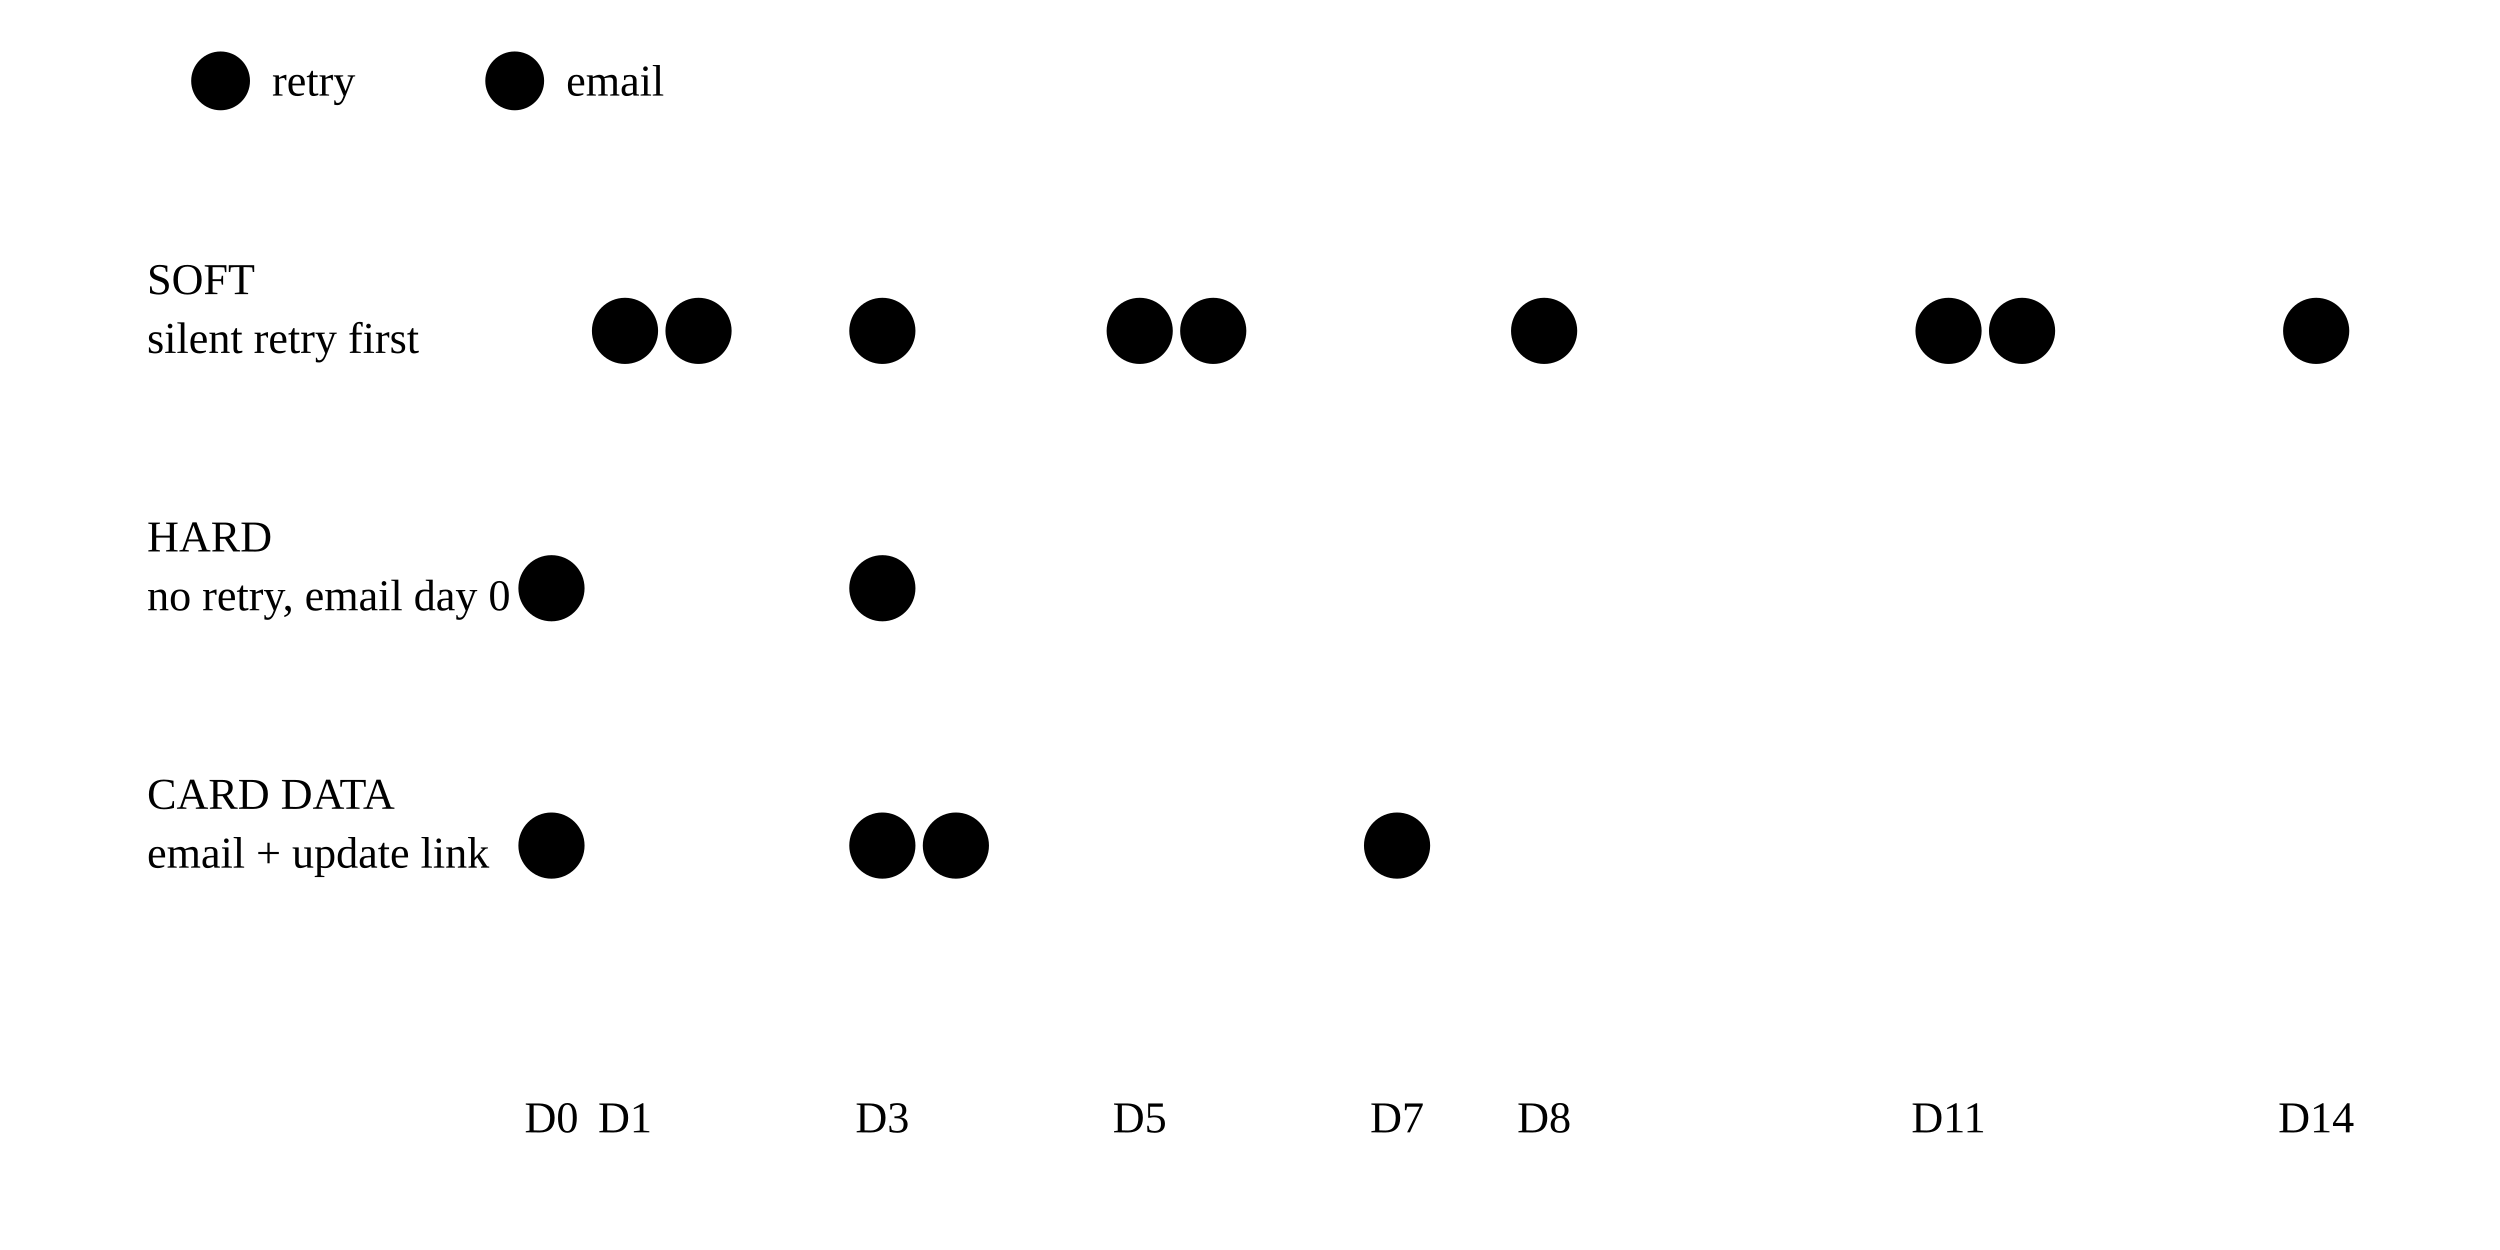
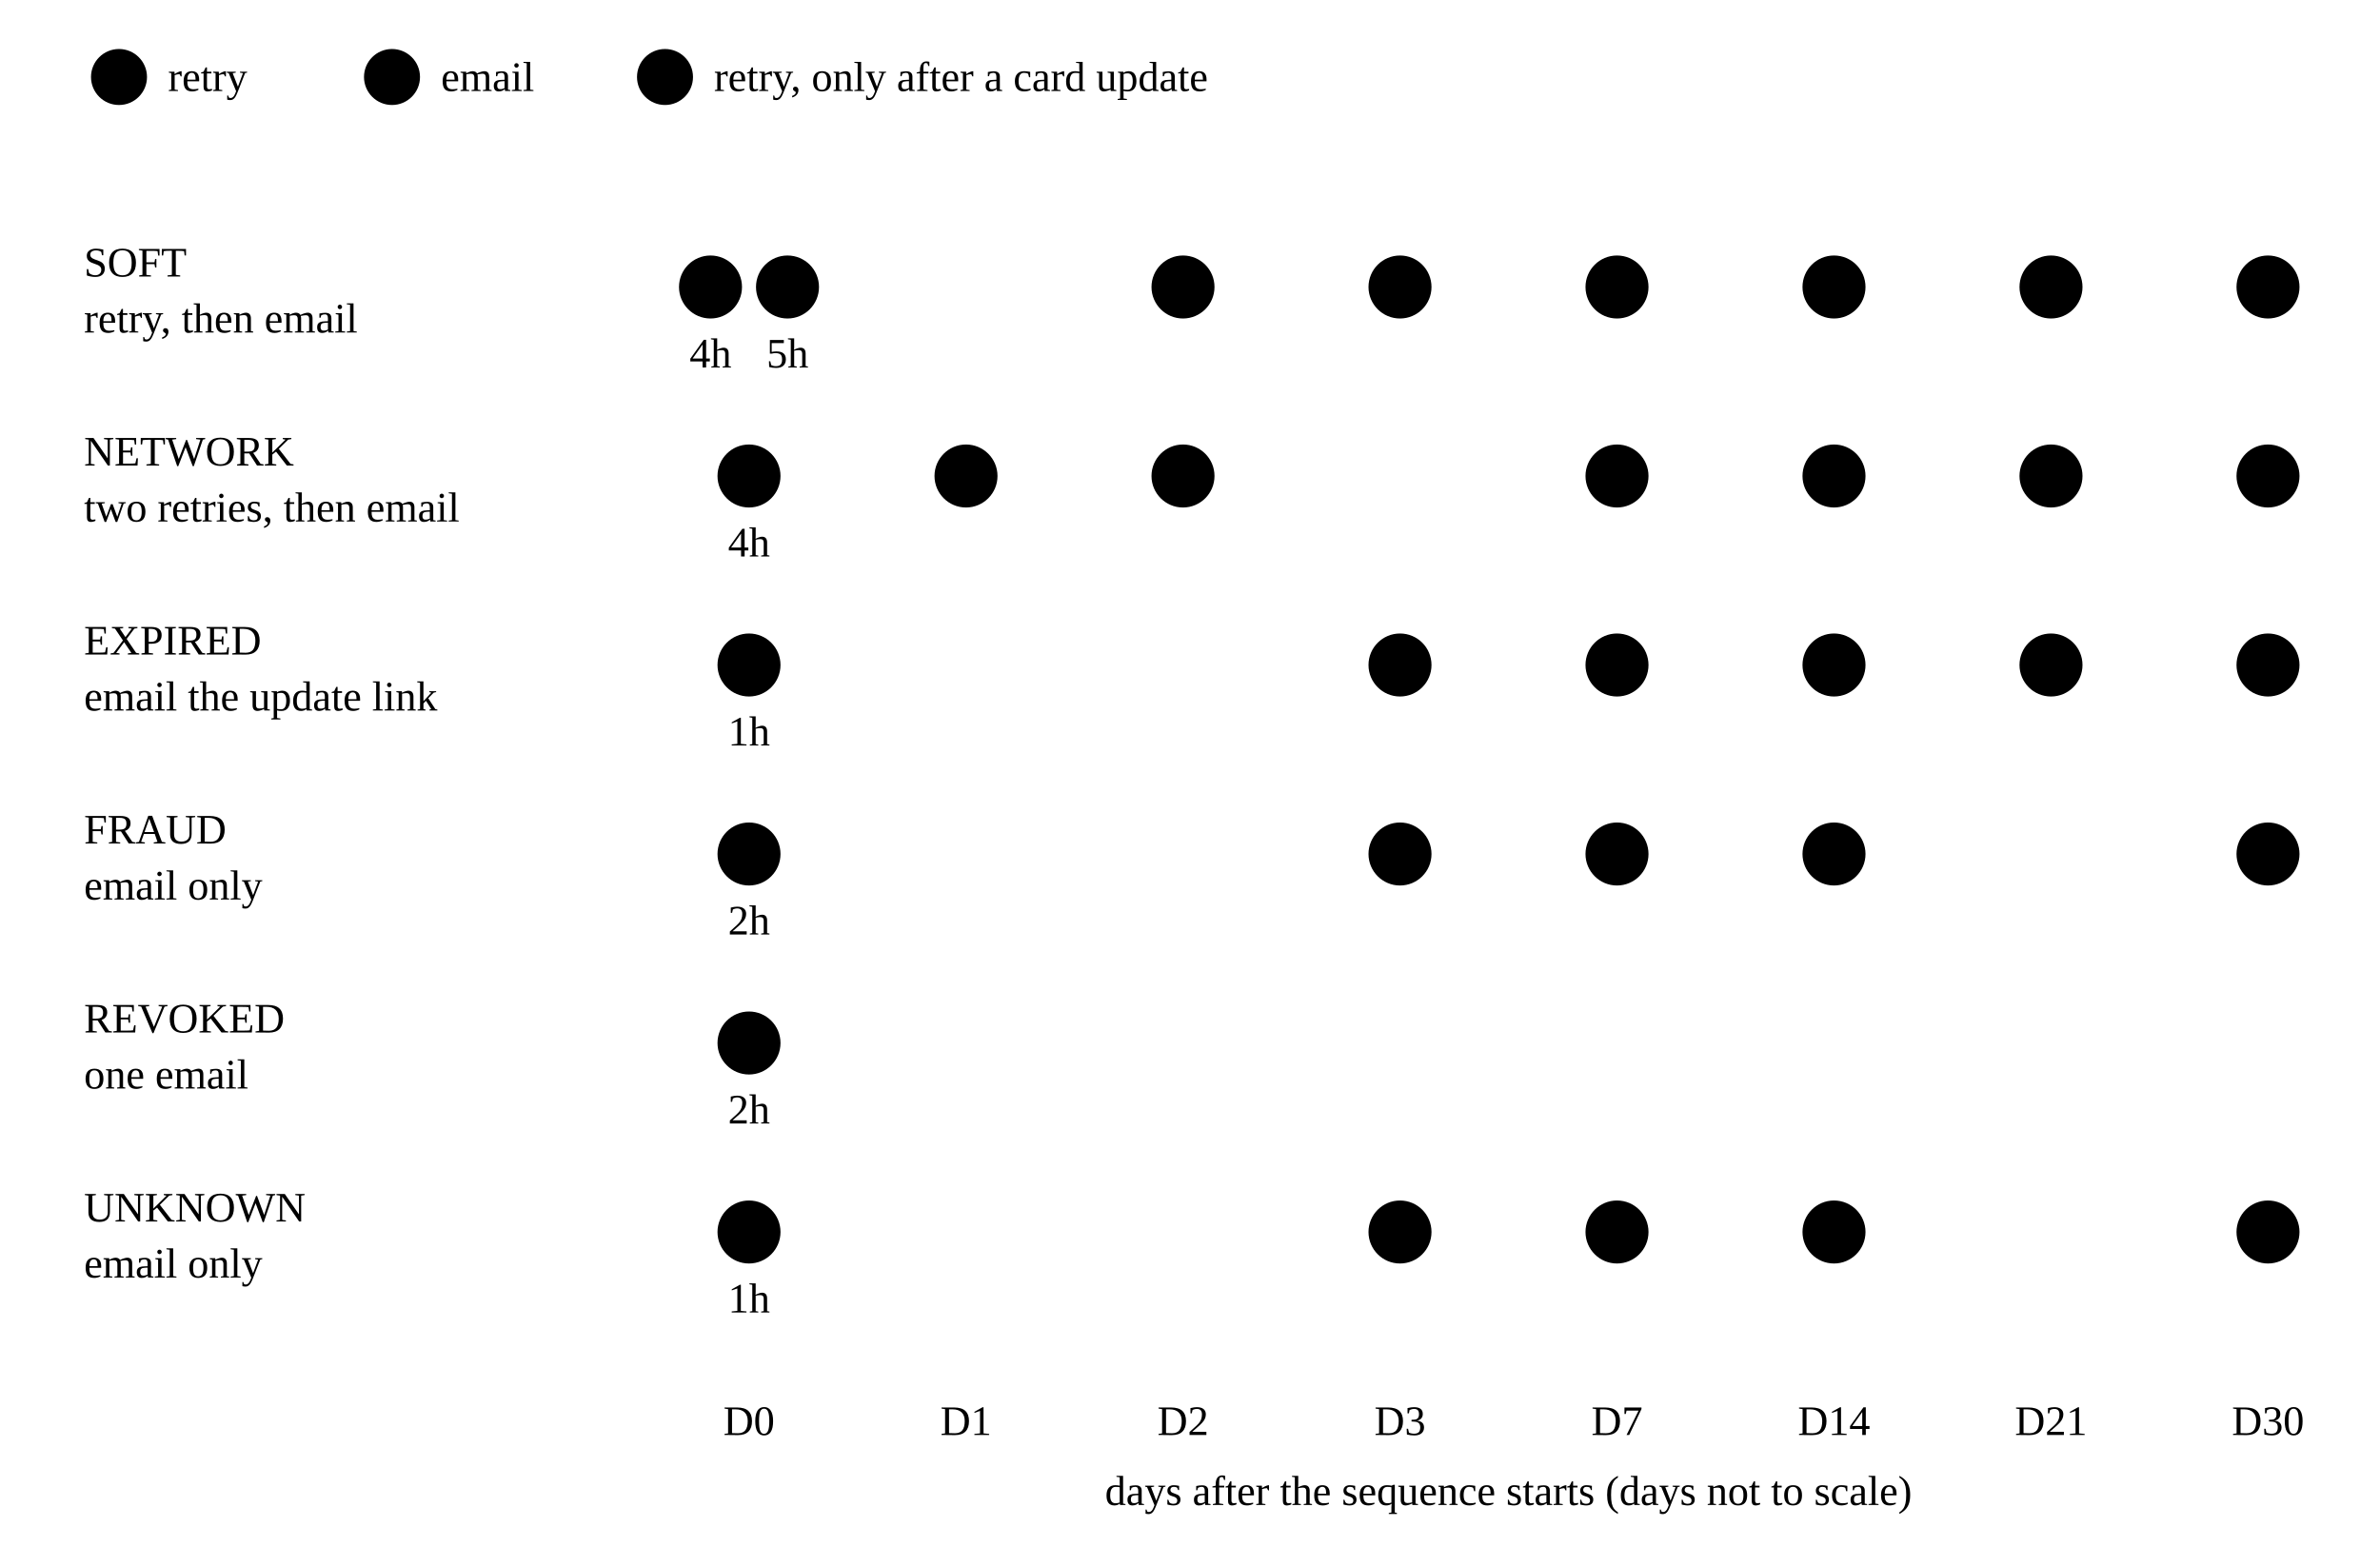
- <svg xmlns="http://www.w3.org/2000/svg" width="680" height="340" viewBox="0 0 680 340">
-   <circle cx="60" cy="22" r="8" class="node-accent" />
-   <g class="ln accent" transform="translate(54.0 16.0) scale(0.5)">
-     <path d="M19 12a7 7 0 1 1-2-4.9" />
-     <path d="M18 3v5h-5" />
+ <svg xmlns="http://www.w3.org/2000/svg" width="680" height="442" viewBox="0 0 680 442">
+   <defs>
+     <symbol id="tl-retry" viewBox="0 0 24 24">
+       <path d="M19 12a7 7 0 1 1-2-4.9" />
+       <path d="M18 3v5h-5" />
+     </symbol>
+     <symbol id="tl-email" viewBox="0 0 24 24">
+       <rect x="2" y="5" width="20" height="14" rx="2" />
+       <path d="M2 7l10 7l10-7" />
+     </symbol>
+   </defs>
+   <circle cx="34" cy="22" r="8" class="node-accent" />
+   <use href="#tl-retry" x="28" y="16" width="12" height="12" class="ln accent" />
+   <text x="48" y="26" class="label-secondary">retry</text>
+   <circle cx="112" cy="22" r="8" class="node-info" />
+   <use href="#tl-email" x="106" y="16" width="12" height="12" class="ln info" />
+   <text x="126" y="26" class="label-secondary">email</text>
+   <circle cx="190" cy="22" r="8" class="node-accent" stroke-dasharray="3 2" />
+   <use href="#tl-retry" x="184" y="16" width="12" height="12" class="ln accent" />
+   <text x="204" y="26" class="label-secondary">retry, only after a card update</text>
+   <text x="24" y="79" class="header accent">SOFT</text>
+   <text x="24" y="95" class="label-secondary">retry, then email</text>
+   <path d="M200 82H662" class="lane" />
+   <g data-category="soft">
+     <g data-hours="4">
+       <circle cx="203" cy="82" r="9" class="node-accent" />
+       <use href="#tl-retry" x="197" y="76" width="12" height="12" class="ln accent" />
+       <text x="203" y="105" class="label-secondary" text-anchor="middle">4h</text>
+     </g>
+     <g data-hours="5">
+       <circle cx="225" cy="82" r="9" class="node-info" />
+       <use href="#tl-email" x="219" y="76" width="12" height="12" class="ln info" />
+       <text x="225" y="105" class="label-secondary" text-anchor="middle">5h</text>
+     </g>
+     <g data-hours="48">
+       <circle cx="338" cy="82" r="9" class="node-accent" />
+       <use href="#tl-retry" x="332" y="76" width="12" height="12" class="ln accent" />
+     </g>
+     <g data-hours="72">
+       <circle cx="400" cy="82" r="9" class="node-info" />
+       <use href="#tl-email" x="394" y="76" width="12" height="12" class="ln info" />
+     </g>
+     <g data-hours="168">
+       <circle cx="462" cy="82" r="9" class="node-info" />
+       <use href="#tl-email" x="456" y="76" width="12" height="12" class="ln info" />
+     </g>
+     <g data-hours="336">
+       <circle cx="524" cy="82" r="9" class="node-info" />
+       <use href="#tl-email" x="518" y="76" width="12" height="12" class="ln info" />
+     </g>
+     <g data-hours="504">
+       <circle cx="586" cy="82" r="9" class="node-accent" />
+       <use href="#tl-retry" x="580" y="76" width="12" height="12" class="ln accent" />
+     </g>
+     <g data-hours="720">
+       <circle cx="648" cy="82" r="9" class="node-info" />
+       <use href="#tl-email" x="642" y="76" width="12" height="12" class="ln info" />
+     </g>
  </g>
-   <text x="74" y="26" class="label-secondary">retry</text>
-   <circle cx="140" cy="22" r="8" class="node-info" />
-   <g class="ln info" transform="translate(134.0 16.0) scale(0.5)">
-     <rect x="2" y="5" width="20" height="14" rx="2" />
-     <path d="M2 7l10 7l10-7" />
+   <text x="24" y="133" class="header accent">NETWORK</text>
+   <text x="24" y="149" class="label-secondary">two retries, then email</text>
+   <path d="M200 136H662" class="lane" />
+   <g data-category="network">
+     <g data-hours="4">
+       <circle cx="214" cy="136" r="9" class="node-accent" />
+       <use href="#tl-retry" x="208" y="130" width="12" height="12" class="ln accent" />
+       <text x="214" y="159" class="label-secondary" text-anchor="middle">4h</text>
+     </g>
+     <g data-hours="24">
+       <circle cx="276" cy="136" r="9" class="node-accent" />
+       <use href="#tl-retry" x="270" y="130" width="12" height="12" class="ln accent" />
+     </g>
+     <g data-hours="48">
+       <circle cx="338" cy="136" r="9" class="node-info" />
+       <use href="#tl-email" x="332" y="130" width="12" height="12" class="ln info" />
+     </g>
+     <g data-hours="168">
+       <circle cx="462" cy="136" r="9" class="node-info" />
+       <use href="#tl-email" x="456" y="130" width="12" height="12" class="ln info" />
+     </g>
+     <g data-hours="336">
+       <circle cx="524" cy="136" r="9" class="node-info" />
+       <use href="#tl-email" x="518" y="130" width="12" height="12" class="ln info" />
+     </g>
+     <g data-hours="504">
+       <circle cx="586" cy="136" r="9" class="node-accent" />
+       <use href="#tl-retry" x="580" y="130" width="12" height="12" class="ln accent" />
+     </g>
+     <g data-hours="720">
+       <circle cx="648" cy="136" r="9" class="node-info" />
+       <use href="#tl-email" x="642" y="130" width="12" height="12" class="ln info" />
+     </g>
  </g>
-   <text x="154" y="26" class="label-secondary">email</text>
-   <text x="40" y="80" class="header info">SOFT</text>
-   <text x="40" y="96" class="label-secondary">silent retry first</text>
-   <path d="M140 90h500" class="lane" />
-   <circle cx="170" cy="90" r="9" class="node-accent" />
-   <g class="ln accent" transform="translate(164.0 84.0) scale(0.5)">
-     <path d="M19 12a7 7 0 1 1-2-4.9" />
-     <path d="M18 3v5h-5" />
+   <text x="24" y="187" class="header info">EXPIRED</text>
+   <text x="24" y="203" class="label-secondary">email the update link</text>
+   <path d="M200 190H662" class="lane" />
+   <g data-category="expired">
+     <g data-hours="1">
+       <circle cx="214" cy="190" r="9" class="node-info" />
+       <use href="#tl-email" x="208" y="184" width="12" height="12" class="ln info" />
+       <text x="214" y="213" class="label-secondary" text-anchor="middle">1h</text>
+     </g>
+     <g data-hours="72">
+       <circle cx="400" cy="190" r="9" class="node-info" />
+       <use href="#tl-email" x="394" y="184" width="12" height="12" class="ln info" />
+     </g>
+     <g data-hours="168">
+       <circle cx="462" cy="190" r="9" class="node-info" />
+       <use href="#tl-email" x="456" y="184" width="12" height="12" class="ln info" />
+     </g>
+     <g data-hours="336">
+       <circle cx="524" cy="190" r="9" class="node-info" />
+       <use href="#tl-email" x="518" y="184" width="12" height="12" class="ln info" />
+     </g>
+     <g data-hours="504">
+       <circle cx="586" cy="190" r="9" class="node-accent" stroke-dasharray="3 2" />
+       <use href="#tl-retry" x="580" y="184" width="12" height="12" class="ln accent" />
+     </g>
+     <g data-hours="720">
+       <circle cx="648" cy="190" r="9" class="node-info" />
+       <use href="#tl-email" x="642" y="184" width="12" height="12" class="ln info" />
+     </g>
  </g>
-   <circle cx="190" cy="90" r="9" class="node-info" />
-   <g class="ln info" transform="translate(184.0 84.0) scale(0.5)">
-     <rect x="2" y="5" width="20" height="14" rx="2" />
-     <path d="M2 7l10 7l10-7" />
+   <text x="24" y="241" class="header warning">FRAUD</text>
+   <text x="24" y="257" class="label-secondary">email only</text>
+   <path d="M200 244H662" class="lane" />
+   <g data-category="fraud">
+     <g data-hours="2">
+       <circle cx="214" cy="244" r="9" class="node-info" />
+       <use href="#tl-email" x="208" y="238" width="12" height="12" class="ln info" />
+       <text x="214" y="267" class="label-secondary" text-anchor="middle">2h</text>
+     </g>
+     <g data-hours="72">
+       <circle cx="400" cy="244" r="9" class="node-info" />
+       <use href="#tl-email" x="394" y="238" width="12" height="12" class="ln info" />
+     </g>
+     <g data-hours="168">
+       <circle cx="462" cy="244" r="9" class="node-info" />
+       <use href="#tl-email" x="456" y="238" width="12" height="12" class="ln info" />
+     </g>
+     <g data-hours="336">
+       <circle cx="524" cy="244" r="9" class="node-info" />
+       <use href="#tl-email" x="518" y="238" width="12" height="12" class="ln info" />
+     </g>
+     <g data-hours="720">
+       <circle cx="648" cy="244" r="9" class="node-info" />
+       <use href="#tl-email" x="642" y="238" width="12" height="12" class="ln info" />
+     </g>
  </g>
-   <circle cx="240" cy="90" r="9" class="node-accent" />
-   <g class="ln accent" transform="translate(234.0 84.0) scale(0.5)">
-     <path d="M19 12a7 7 0 1 1-2-4.9" />
-     <path d="M18 3v5h-5" />
+   <text x="24" y="295" class="header warning">REVOKED</text>
+   <text x="24" y="311" class="label-secondary">one email</text>
+   <path d="M200 298H662" class="lane" />
+   <g data-category="revoked">
+     <g data-hours="2">
+       <circle cx="214" cy="298" r="9" class="node-info" />
+       <use href="#tl-email" x="208" y="292" width="12" height="12" class="ln info" />
+       <text x="214" y="321" class="label-secondary" text-anchor="middle">2h</text>
+     </g>
  </g>
-   <circle cx="310" cy="90" r="9" class="node-accent" />
-   <g class="ln accent" transform="translate(304.0 84.0) scale(0.5)">
-     <path d="M19 12a7 7 0 1 1-2-4.9" />
-     <path d="M18 3v5h-5" />
+   <text x="24" y="349" class="header">UNKNOWN</text>
+   <text x="24" y="365" class="label-secondary">email only</text>
+   <path d="M200 352H662" class="lane" />
+   <g data-category="unknown">
+     <g data-hours="1">
+       <circle cx="214" cy="352" r="9" class="node-info" />
+       <use href="#tl-email" x="208" y="346" width="12" height="12" class="ln info" />
+       <text x="214" y="375" class="label-secondary" text-anchor="middle">1h</text>
+     </g>
+     <g data-hours="72">
+       <circle cx="400" cy="352" r="9" class="node-info" />
+       <use href="#tl-email" x="394" y="346" width="12" height="12" class="ln info" />
+     </g>
+     <g data-hours="168">
+       <circle cx="462" cy="352" r="9" class="node-info" />
+       <use href="#tl-email" x="456" y="346" width="12" height="12" class="ln info" />
+     </g>
+     <g data-hours="336">
+       <circle cx="524" cy="352" r="9" class="node-info" />
+       <use href="#tl-email" x="518" y="346" width="12" height="12" class="ln info" />
+     </g>
+     <g data-hours="720">
+       <circle cx="648" cy="352" r="9" class="node-info" />
+       <use href="#tl-email" x="642" y="346" width="12" height="12" class="ln info" />
+     </g>
  </g>
-   <circle cx="330" cy="90" r="9" class="node-info" />
-   <g class="ln info" transform="translate(324.0 84.0) scale(0.5)">
-     <rect x="2" y="5" width="20" height="14" rx="2" />
-     <path d="M2 7l10 7l10-7" />
-   </g>
-   <circle cx="420" cy="90" r="9" class="node-accent" />
-   <g class="ln accent" transform="translate(414.0 84.0) scale(0.5)">
-     <path d="M19 12a7 7 0 1 1-2-4.9" />
-     <path d="M18 3v5h-5" />
-   </g>
-   <circle cx="530" cy="90" r="9" class="node-accent" />
-   <g class="ln accent" transform="translate(524.0 84.0) scale(0.5)">
-     <path d="M19 12a7 7 0 1 1-2-4.9" />
-     <path d="M18 3v5h-5" />
-   </g>
-   <circle cx="550" cy="90" r="9" class="node-info" />
-   <g class="ln info" transform="translate(544.0 84.0) scale(0.5)">
-     <rect x="2" y="5" width="20" height="14" rx="2" />
-     <path d="M2 7l10 7l10-7" />
-   </g>
-   <circle cx="630" cy="90" r="9" class="node-accent" />
-   <g class="ln accent" transform="translate(624.0 84.0) scale(0.5)">
-     <path d="M19 12a7 7 0 1 1-2-4.9" />
-     <path d="M18 3v5h-5" />
-   </g>
-   <text x="40" y="150" class="header warning">HARD</text>
-   <text x="40" y="166" class="label-secondary">no retry, email day 0</text>
-   <path d="M140 160h500" class="lane" />
-   <circle cx="150" cy="160" r="9" class="node-info" />
-   <g class="ln info" transform="translate(144.0 154.0) scale(0.5)">
-     <rect x="2" y="5" width="20" height="14" rx="2" />
-     <path d="M2 7l10 7l10-7" />
-   </g>
-   <circle cx="240" cy="160" r="9" class="node-info" />
-   <g class="ln info" transform="translate(234.0 154.0) scale(0.5)">
-     <rect x="2" y="5" width="20" height="14" rx="2" />
-     <path d="M2 7l10 7l10-7" />
-   </g>
-   <text x="40" y="220" class="header success">CARD DATA</text>
-   <text x="40" y="236" class="label-secondary">email + update link</text>
-   <path d="M140 230h500" class="lane" />
-   <circle cx="150" cy="230" r="9" class="node-info" />
-   <g class="ln info" transform="translate(144.0 224.0) scale(0.5)">
-     <rect x="2" y="5" width="20" height="14" rx="2" />
-     <path d="M2 7l10 7l10-7" />
-   </g>
-   <circle cx="240" cy="230" r="9" class="node-accent" />
-   <g class="ln accent" transform="translate(234.0 224.0) scale(0.5)">
-     <path d="M19 12a7 7 0 1 1-2-4.9" />
-     <path d="M18 3v5h-5" />
-   </g>
-   <circle cx="260" cy="230" r="9" class="node-info" />
-   <g class="ln info" transform="translate(254.0 224.0) scale(0.5)">
-     <rect x="2" y="5" width="20" height="14" rx="2" />
-     <path d="M2 7l10 7l10-7" />
-   </g>
-   <circle cx="380" cy="230" r="9" class="node-accent" />
-   <g class="ln accent" transform="translate(374.0 224.0) scale(0.5)">
-     <path d="M19 12a7 7 0 1 1-2-4.9" />
-     <path d="M18 3v5h-5" />
-   </g>
-   <path d="M140 290h500" class="axis-line" />
-   <path d="M150 286v8M240 286v8M310 286v8M380 286v8M420 286v8M530 286v8M630 286v8" class="axis-tick" />
-   <text x="150" y="308" class="label-secondary" text-anchor="middle">D0</text>
-   <text x="170" y="308" class="label-secondary" text-anchor="middle">D1</text>
-   <text x="240" y="308" class="label-secondary" text-anchor="middle">D3</text>
-   <text x="310" y="308" class="label-secondary" text-anchor="middle">D5</text>
-   <text x="380" y="308" class="label-secondary" text-anchor="middle">D7</text>
-   <text x="420" y="308" class="label-secondary" text-anchor="middle">D8</text>
-   <text x="530" y="308" class="label-secondary" text-anchor="middle">D11</text>
-   <text x="630" y="308" class="label-secondary" text-anchor="middle">D14</text>
+   <path d="M200 392H662" class="axis-line" />
+   <path d="M214 388v8M276 388v8M338 388v8M400 388v8M462 388v8M524 388v8M586 388v8M648 388v8" class="axis-tick" />
+   <text x="214" y="410" class="label-secondary" text-anchor="middle">D0</text>
+   <text x="276" y="410" class="label-secondary" text-anchor="middle">D1</text>
+   <text x="338" y="410" class="label-secondary" text-anchor="middle">D2</text>
+   <text x="400" y="410" class="label-secondary" text-anchor="middle">D3</text>
+   <text x="462" y="410" class="label-secondary" text-anchor="middle">D7</text>
+   <text x="524" y="410" class="label-secondary" text-anchor="middle">D14</text>
+   <text x="586" y="410" class="label-secondary" text-anchor="middle">D21</text>
+   <text x="648" y="410" class="label-secondary" text-anchor="middle">D30</text>
+   <text x="431" y="430" class="label-secondary" text-anchor="middle">days after the sequence starts (days not to scale)</text>
</svg>
